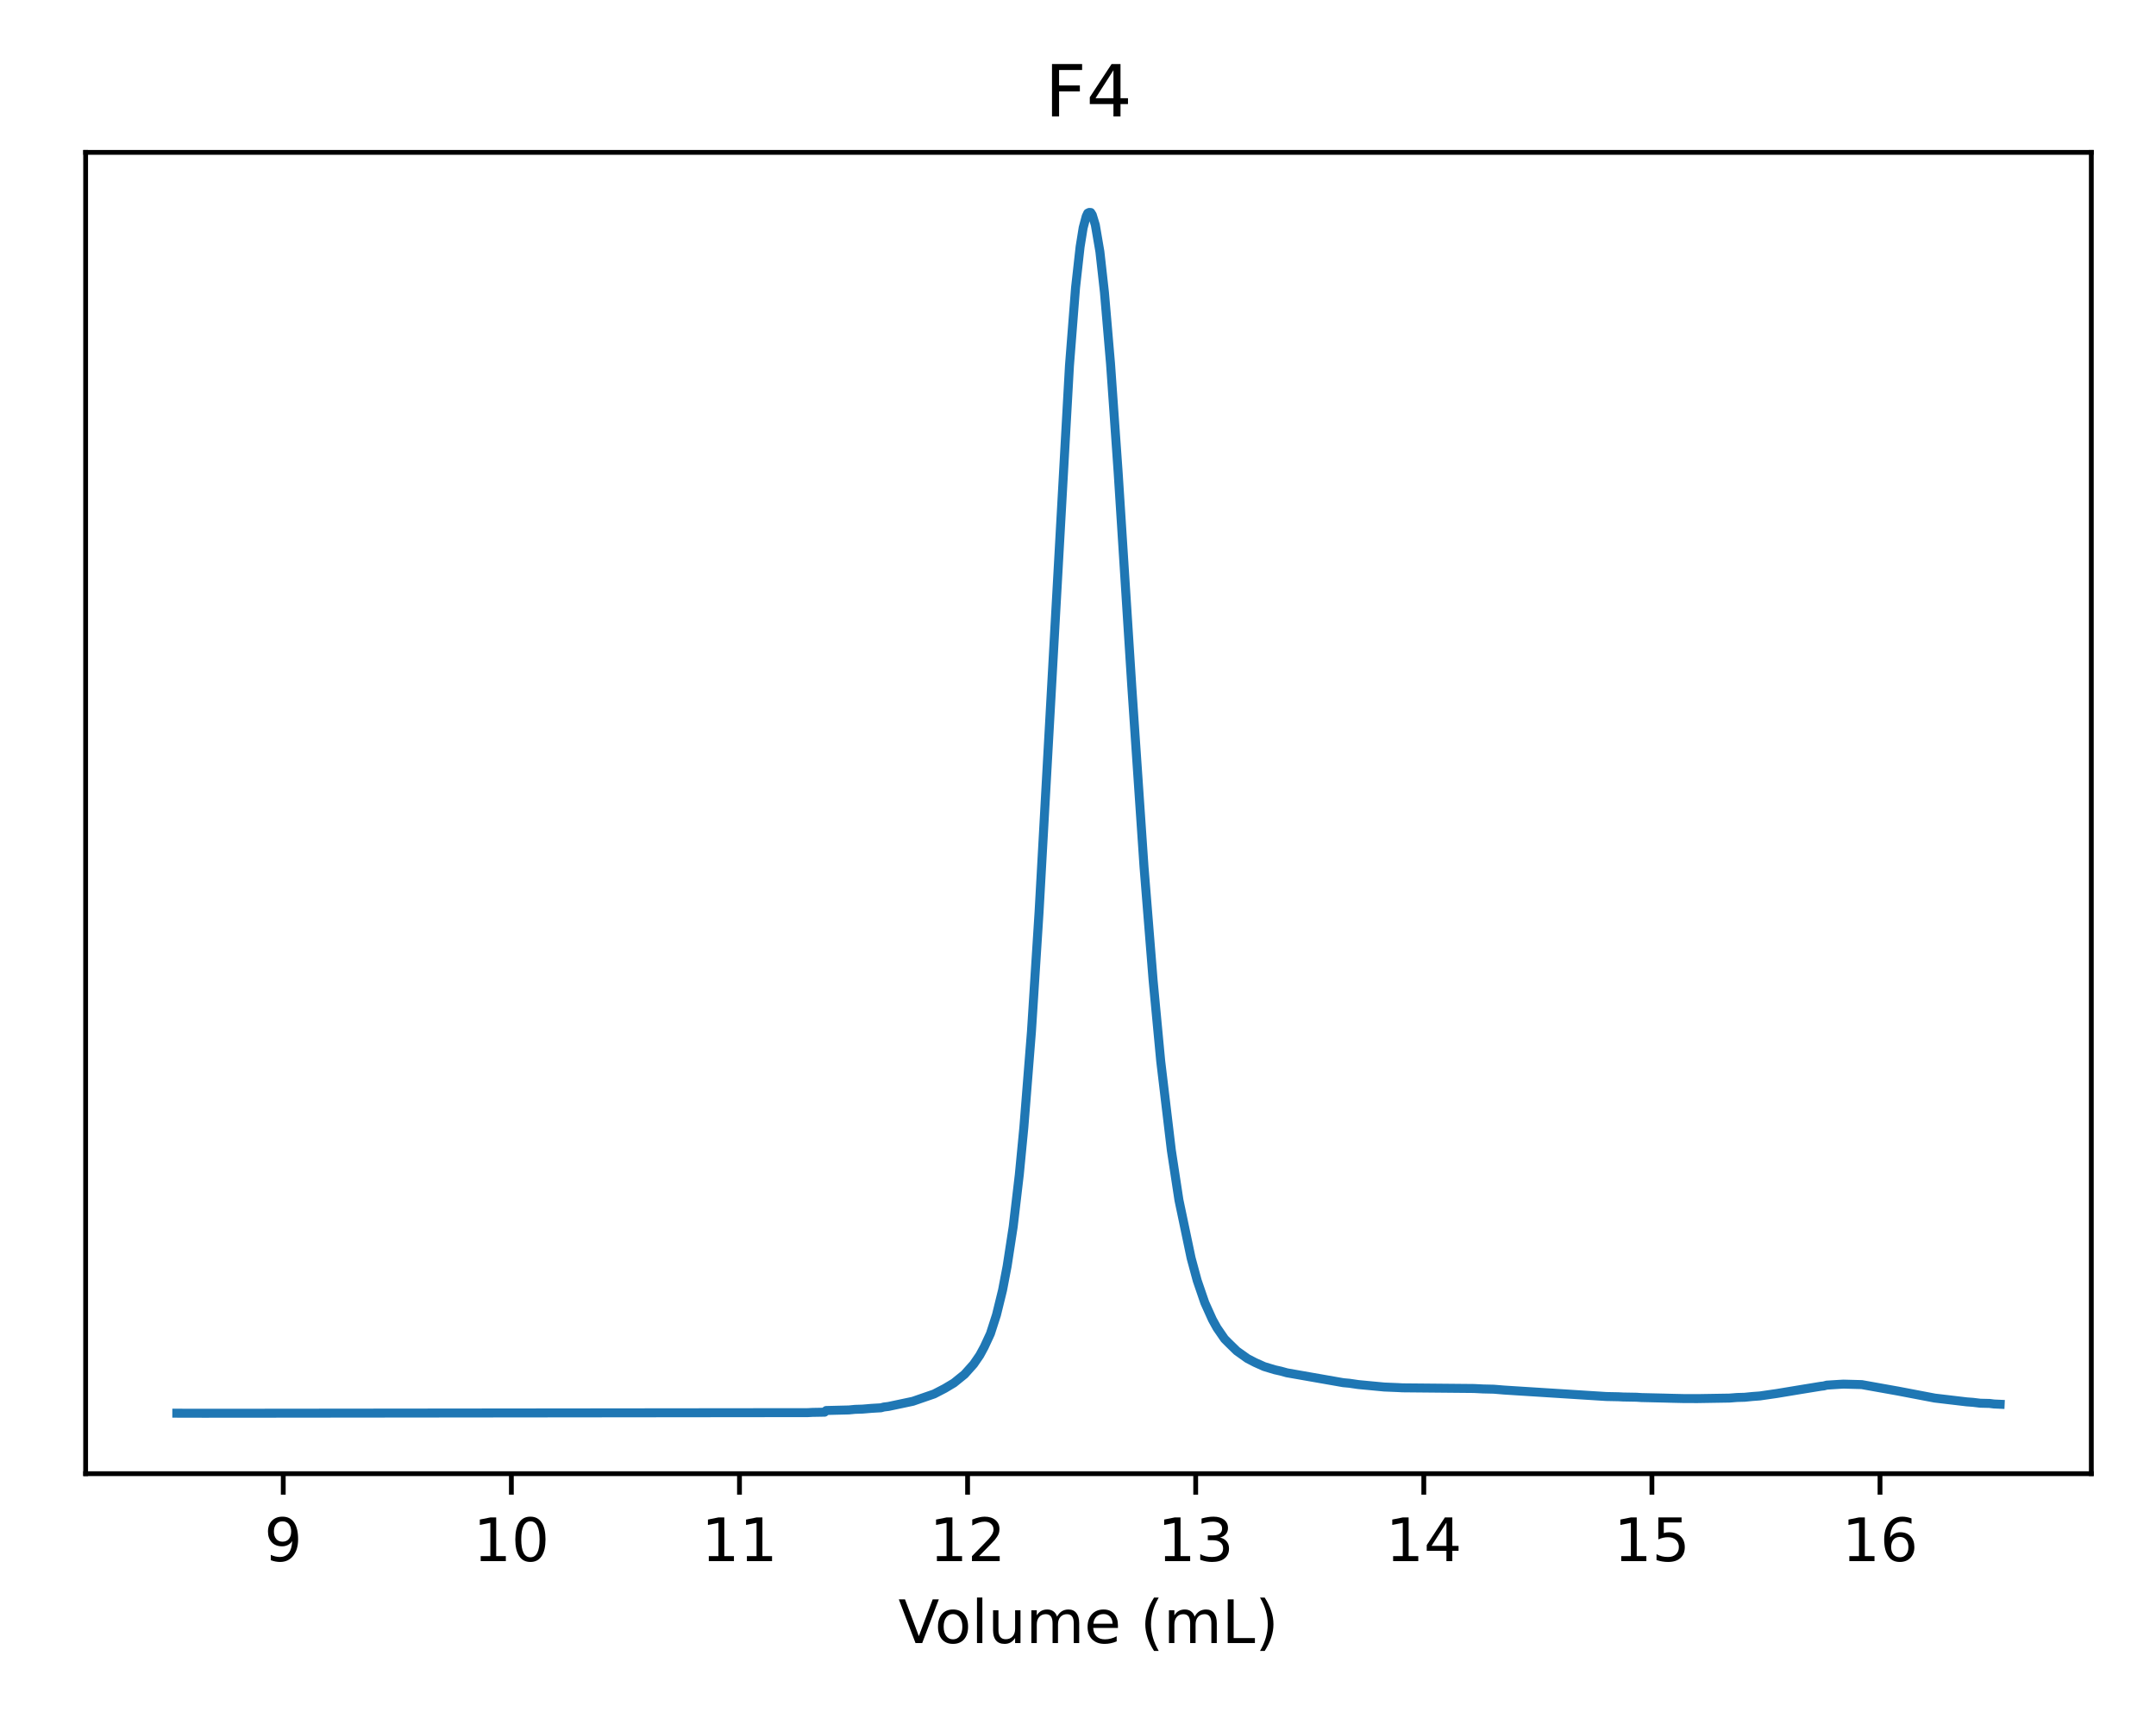
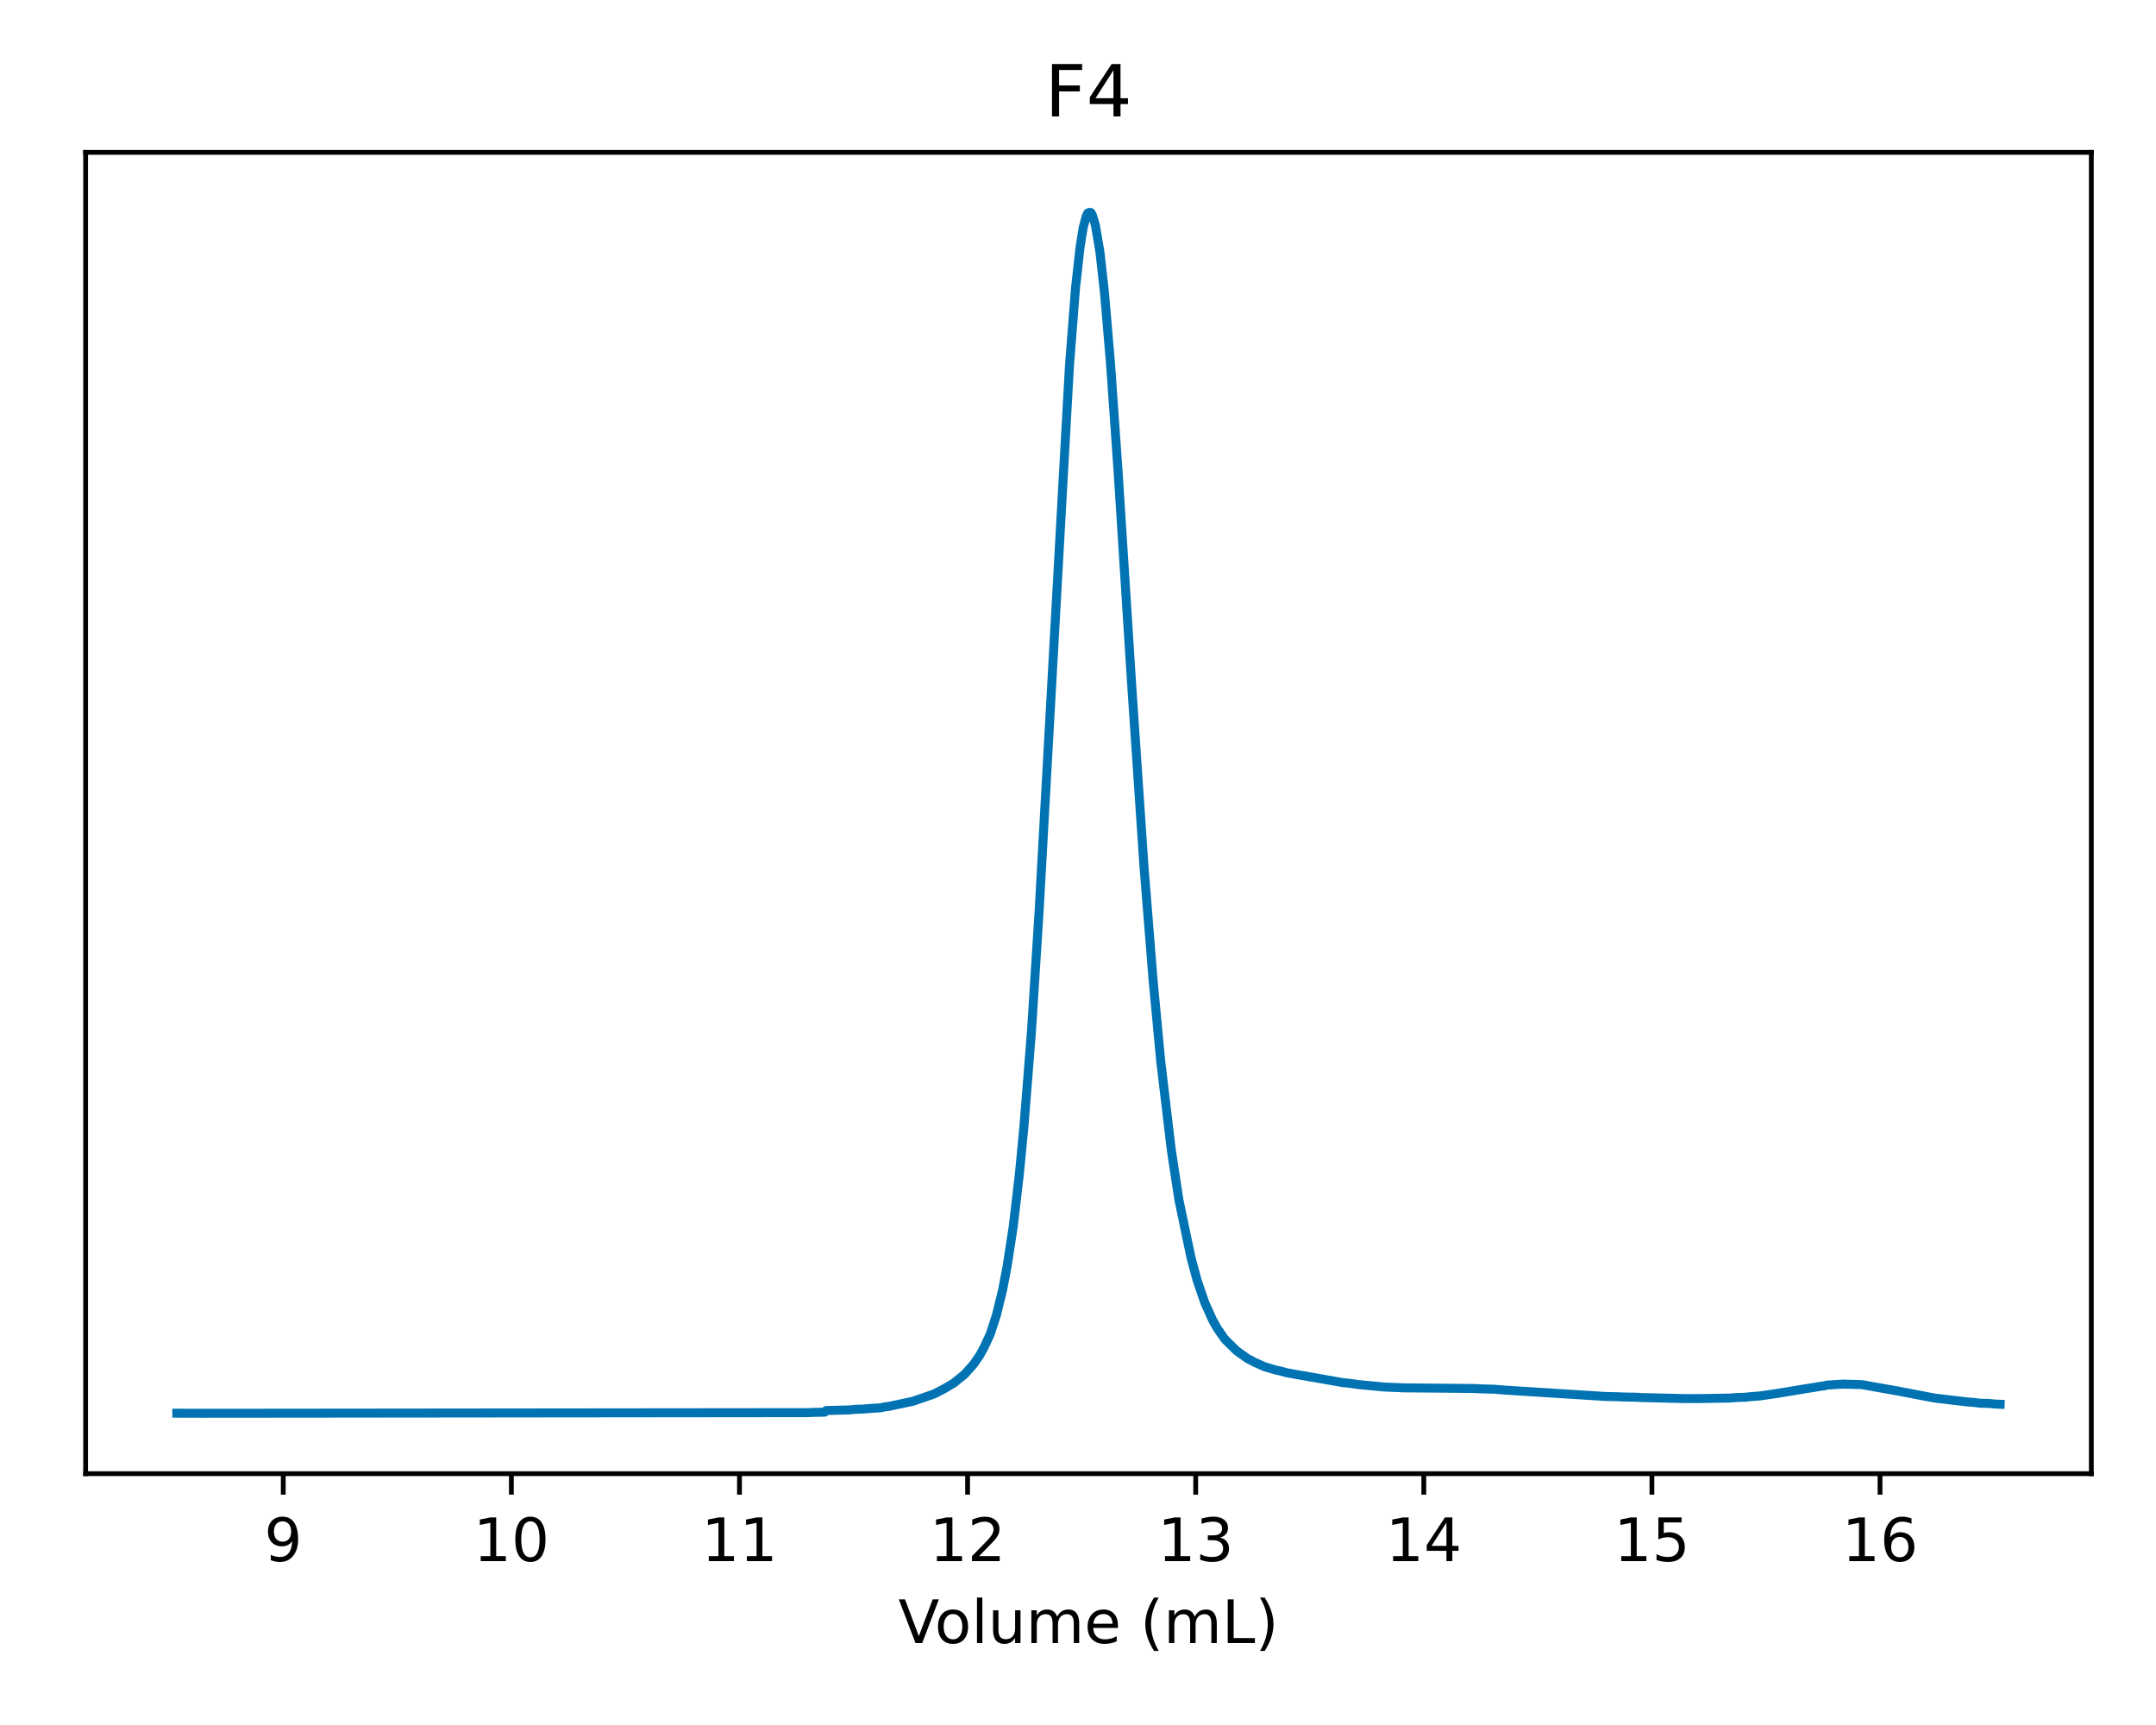
<svg xmlns="http://www.w3.org/2000/svg" xmlns:xlink="http://www.w3.org/1999/xlink" width="360pt" height="288pt" viewBox="0 0 360 288" version="1.1">
  <defs>
    <style type="text/css">*{stroke-linejoin: round; stroke-linecap: butt}</style>
  </defs>
  <g id="figure_1">
    <g id="patch_1">
      <path d="M 0 288  L 360 288  L 360 0  L 0 0  z " style="fill: #ffffff" />
    </g>
    <g id="axes_1">
      <g id="patch_2">
        <path d="M 14.3 246.04  L 349.2 246.04  L 349.2 25.44  L 14.3 25.44  z " style="fill: #ffffff" />
      </g>
      <g id="PolyCollection_1" />
      <g id="matplotlib.axis_1">
        <g id="xtick_1">
          <g id="line2d_1">
            <defs>
-               <path id="m6b6bb16de9" d="M 0 0  L 0 3.5  " style="stroke: #000000; stroke-width: 0.8" />
+               <path id="m9dfc4f3c7f" d="M 0 0  L 0 3.5  " style="stroke: #000000; stroke-width: 0.8" />
            </defs>
            <g>
-               <use xlink:href="#m6b6bb16de9" x="47.297" y="246.04" style="stroke: #000000; stroke-width: 0.8" />
+               <use xlink:href="#m9dfc4f3c7f" x="47.297" y="246.04" style="stroke: #000000; stroke-width: 0.8" />
            </g>
          </g>
          <g id="text_1">
            <g transform="translate(44.11614 260.6384)scale(0.1 -0.1)">
              <defs>
                <path id="DejaVuSans-39" d="M 703 97  L 703 672  Q 941 559 1184 500  Q 1428 441 1663 441  Q 2288 441 2617 861  Q 2947 1281 2994 2138  Q 2813 1869 2534 1725  Q 2256 1581 1919 1581  Q 1219 1581 811 2004  Q 403 2428 403 3163  Q 403 3881 828 4315  Q 1253 4750 1959 4750  Q 2769 4750 3195 4129  Q 3622 3509 3622 2328  Q 3622 1225 3098 567  Q 2575 -91 1691 -91  Q 1453 -91 1209 -44  Q 966 3 703 97  z M 1959 2075  Q 2384 2075 2632 2365  Q 2881 2656 2881 3163  Q 2881 3666 2632 3958  Q 2384 4250 1959 4250  Q 1534 4250 1286 3958  Q 1038 3666 1038 3163  Q 1038 2656 1286 2365  Q 1534 2075 1959 2075  z " transform="scale(0.015625)" />
              </defs>
              <use xlink:href="#DejaVuSans-39" />
            </g>
          </g>
        </g>
        <g id="xtick_2">
          <g id="line2d_2">
            <g>
-               <use xlink:href="#m6b6bb16de9" x="85.386" y="246.04" style="stroke: #000000; stroke-width: 0.8" />
+               <use xlink:href="#m9dfc4f3c7f" x="85.386" y="246.04" style="stroke: #000000; stroke-width: 0.8" />
            </g>
          </g>
          <g id="text_2">
            <g transform="translate(79.02345 260.6384)scale(0.1 -0.1)">
              <defs>
                <path id="DejaVuSans-31" d="M 794 531  L 1825 531  L 1825 4091  L 703 3866  L 703 4441  L 1819 4666  L 2450 4666  L 2450 531  L 3481 531  L 3481 0  L 794 0  L 794 531  z " transform="scale(0.015625)" />
                <path id="DejaVuSans-30" d="M 2034 4250  Q 1547 4250 1301 3770  Q 1056 3291 1056 2328  Q 1056 1369 1301 889  Q 1547 409 2034 409  Q 2525 409 2770 889  Q 3016 1369 3016 2328  Q 3016 3291 2770 3770  Q 2525 4250 2034 4250  z M 2034 4750  Q 2819 4750 3233 4129  Q 3647 3509 3647 2328  Q 3647 1150 3233 529  Q 2819 -91 2034 -91  Q 1250 -91 836 529  Q 422 1150 422 2328  Q 422 3509 836 4129  Q 1250 4750 2034 4750  z " transform="scale(0.015625)" />
              </defs>
              <use xlink:href="#DejaVuSans-31" />
              <use xlink:href="#DejaVuSans-30" x="63.623" />
            </g>
          </g>
        </g>
        <g id="xtick_3">
          <g id="line2d_3">
            <g>
-               <use xlink:href="#m6b6bb16de9" x="123.475" y="246.04" style="stroke: #000000; stroke-width: 0.8" />
+               <use xlink:href="#m9dfc4f3c7f" x="123.475" y="246.04" style="stroke: #000000; stroke-width: 0.8" />
            </g>
          </g>
          <g id="text_3">
            <g transform="translate(117.112 260.6384)scale(0.1 -0.1)">
              <use xlink:href="#DejaVuSans-31" />
              <use xlink:href="#DejaVuSans-31" x="63.623" />
            </g>
          </g>
        </g>
        <g id="xtick_4">
          <g id="line2d_4">
            <g>
-               <use xlink:href="#m6b6bb16de9" x="161.563" y="246.04" style="stroke: #000000; stroke-width: 0.8" />
+               <use xlink:href="#m9dfc4f3c7f" x="161.563" y="246.04" style="stroke: #000000; stroke-width: 0.8" />
            </g>
          </g>
          <g id="text_4">
            <g transform="translate(155.2006 260.6384)scale(0.1 -0.1)">
              <defs>
                <path id="DejaVuSans-32" d="M 1228 531  L 3431 531  L 3431 0  L 469 0  L 469 531  Q 828 903 1448 1529  Q 2069 2156 2228 2338  Q 2531 2678 2651 2914  Q 2772 3150 2772 3378  Q 2772 3750 2511 3984  Q 2250 4219 1831 4219  Q 1534 4219 1204 4116  Q 875 4013 500 3803  L 500 4441  Q 881 4594 1212 4672  Q 1544 4750 1819 4750  Q 2544 4750 2975 4387  Q 3406 4025 3406 3419  Q 3406 3131 3298 2873  Q 3191 2616 2906 2266  Q 2828 2175 2409 1742  Q 1991 1309 1228 531  z " transform="scale(0.015625)" />
              </defs>
              <use xlink:href="#DejaVuSans-31" />
              <use xlink:href="#DejaVuSans-32" x="63.623" />
            </g>
          </g>
        </g>
        <g id="xtick_5">
          <g id="line2d_5">
            <g>
-               <use xlink:href="#m6b6bb16de9" x="199.652" y="246.04" style="stroke: #000000; stroke-width: 0.8" />
+               <use xlink:href="#m9dfc4f3c7f" x="199.652" y="246.04" style="stroke: #000000; stroke-width: 0.8" />
            </g>
          </g>
          <g id="text_5">
            <g transform="translate(193.2891 260.6384)scale(0.1 -0.1)">
              <defs>
                <path id="DejaVuSans-33" d="M 2597 2516  Q 3050 2419 3304 2112  Q 3559 1806 3559 1356  Q 3559 666 3084 287  Q 2609 -91 1734 -91  Q 1441 -91 1130 -33  Q 819 25 488 141  L 488 750  Q 750 597 1062 519  Q 1375 441 1716 441  Q 2309 441 2620 675  Q 2931 909 2931 1356  Q 2931 1769 2642 2001  Q 2353 2234 1838 2234  L 1294 2234  L 1294 2753  L 1863 2753  Q 2328 2753 2575 2939  Q 2822 3125 2822 3475  Q 2822 3834 2567 4026  Q 2313 4219 1838 4219  Q 1578 4219 1281 4162  Q 984 4106 628 3988  L 628 4550  Q 988 4650 1302 4700  Q 1616 4750 1894 4750  Q 2613 4750 3031 4423  Q 3450 4097 3450 3541  Q 3450 3153 3228 2886  Q 3006 2619 2597 2516  z " transform="scale(0.015625)" />
              </defs>
              <use xlink:href="#DejaVuSans-31" />
              <use xlink:href="#DejaVuSans-33" x="63.623" />
            </g>
          </g>
        </g>
        <g id="xtick_6">
          <g id="line2d_6">
            <g>
-               <use xlink:href="#m6b6bb16de9" x="237.74" y="246.04" style="stroke: #000000; stroke-width: 0.8" />
+               <use xlink:href="#m9dfc4f3c7f" x="237.74" y="246.04" style="stroke: #000000; stroke-width: 0.8" />
            </g>
          </g>
          <g id="text_6">
            <g transform="translate(231.3777 260.6384)scale(0.1 -0.1)">
              <defs>
                <path id="DejaVuSans-34" d="M 2419 4116  L 825 1625  L 2419 1625  L 2419 4116  z M 2253 4666  L 3047 4666  L 3047 1625  L 3713 1625  L 3713 1100  L 3047 1100  L 3047 0  L 2419 0  L 2419 1100  L 313 1100  L 313 1709  L 2253 4666  z " transform="scale(0.015625)" />
              </defs>
              <use xlink:href="#DejaVuSans-31" />
              <use xlink:href="#DejaVuSans-34" x="63.623" />
            </g>
          </g>
        </g>
        <g id="xtick_7">
          <g id="line2d_7">
            <g>
-               <use xlink:href="#m6b6bb16de9" x="275.829" y="246.04" style="stroke: #000000; stroke-width: 0.8" />
+               <use xlink:href="#m9dfc4f3c7f" x="275.829" y="246.04" style="stroke: #000000; stroke-width: 0.8" />
            </g>
          </g>
          <g id="text_7">
            <g transform="translate(269.4662 260.6384)scale(0.1 -0.1)">
              <defs>
                <path id="DejaVuSans-35" d="M 691 4666  L 3169 4666  L 3169 4134  L 1269 4134  L 1269 2991  Q 1406 3038 1543 3061  Q 1681 3084 1819 3084  Q 2600 3084 3056 2656  Q 3513 2228 3513 1497  Q 3513 744 3044 326  Q 2575 -91 1722 -91  Q 1428 -91 1123 -41  Q 819 9 494 109  L 494 744  Q 775 591 1075 516  Q 1375 441 1709 441  Q 2250 441 2565 725  Q 2881 1009 2881 1497  Q 2881 1984 2565 2268  Q 2250 2553 1709 2553  Q 1456 2553 1204 2497  Q 953 2441 691 2322  L 691 4666  z " transform="scale(0.015625)" />
              </defs>
              <use xlink:href="#DejaVuSans-31" />
              <use xlink:href="#DejaVuSans-35" x="63.623" />
            </g>
          </g>
        </g>
        <g id="xtick_8">
          <g id="line2d_8">
            <g>
-               <use xlink:href="#m6b6bb16de9" x="313.917" y="246.04" style="stroke: #000000; stroke-width: 0.8" />
+               <use xlink:href="#m9dfc4f3c7f" x="313.917" y="246.04" style="stroke: #000000; stroke-width: 0.8" />
            </g>
          </g>
          <g id="text_8">
            <g transform="translate(307.5548 260.6384)scale(0.1 -0.1)">
              <defs>
                <path id="DejaVuSans-36" d="M 2113 2584  Q 1688 2584 1439 2293  Q 1191 2003 1191 1497  Q 1191 994 1439 701  Q 1688 409 2113 409  Q 2538 409 2786 701  Q 3034 994 3034 1497  Q 3034 2003 2786 2293  Q 2538 2584 2113 2584  z M 3366 4563  L 3366 3988  Q 3128 4100 2886 4159  Q 2644 4219 2406 4219  Q 1781 4219 1451 3797  Q 1122 3375 1075 2522  Q 1259 2794 1537 2939  Q 1816 3084 2150 3084  Q 2853 3084 3261 2657  Q 3669 2231 3669 1497  Q 3669 778 3244 343  Q 2819 -91 2113 -91  Q 1303 -91 875 529  Q 447 1150 447 2328  Q 447 3434 972 4092  Q 1497 4750 2381 4750  Q 2619 4750 2861 4703  Q 3103 4656 3366 4563  z " transform="scale(0.015625)" />
              </defs>
              <use xlink:href="#DejaVuSans-31" />
              <use xlink:href="#DejaVuSans-36" x="63.623" />
            </g>
          </g>
        </g>
        <g id="text_9">
          <g transform="translate(150.0062 274.3166)scale(0.1 -0.1)">
            <defs>
              <path id="DejaVuSans-56" d="M 1831 0  L 50 4666  L 709 4666  L 2188 738  L 3669 4666  L 4325 4666  L 2547 0  L 1831 0  z " transform="scale(0.015625)" />
              <path id="DejaVuSans-6f" d="M 1959 3097  Q 1497 3097 1228 2736  Q 959 2375 959 1747  Q 959 1119 1226 758  Q 1494 397 1959 397  Q 2419 397 2687 759  Q 2956 1122 2956 1747  Q 2956 2369 2687 2733  Q 2419 3097 1959 3097  z M 1959 3584  Q 2709 3584 3137 3096  Q 3566 2609 3566 1747  Q 3566 888 3137 398  Q 2709 -91 1959 -91  Q 1206 -91 779 398  Q 353 888 353 1747  Q 353 2609 779 3096  Q 1206 3584 1959 3584  z " transform="scale(0.015625)" />
              <path id="DejaVuSans-6c" d="M 603 4863  L 1178 4863  L 1178 0  L 603 0  L 603 4863  z " transform="scale(0.015625)" />
              <path id="DejaVuSans-75" d="M 544 1381  L 544 3500  L 1119 3500  L 1119 1403  Q 1119 906 1312 657  Q 1506 409 1894 409  Q 2359 409 2629 706  Q 2900 1003 2900 1516  L 2900 3500  L 3475 3500  L 3475 0  L 2900 0  L 2900 538  Q 2691 219 2414 64  Q 2138 -91 1772 -91  Q 1169 -91 856 284  Q 544 659 544 1381  z M 1991 3584  L 1991 3584  z " transform="scale(0.015625)" />
              <path id="DejaVuSans-6d" d="M 3328 2828  Q 3544 3216 3844 3400  Q 4144 3584 4550 3584  Q 5097 3584 5394 3201  Q 5691 2819 5691 2113  L 5691 0  L 5113 0  L 5113 2094  Q 5113 2597 4934 2840  Q 4756 3084 4391 3084  Q 3944 3084 3684 2787  Q 3425 2491 3425 1978  L 3425 0  L 2847 0  L 2847 2094  Q 2847 2600 2669 2842  Q 2491 3084 2119 3084  Q 1678 3084 1418 2786  Q 1159 2488 1159 1978  L 1159 0  L 581 0  L 581 3500  L 1159 3500  L 1159 2956  Q 1356 3278 1631 3431  Q 1906 3584 2284 3584  Q 2666 3584 2933 3390  Q 3200 3197 3328 2828  z " transform="scale(0.015625)" />
              <path id="DejaVuSans-65" d="M 3597 1894  L 3597 1613  L 953 1613  Q 991 1019 1311 708  Q 1631 397 2203 397  Q 2534 397 2845 478  Q 3156 559 3463 722  L 3463 178  Q 3153 47 2828 -22  Q 2503 -91 2169 -91  Q 1331 -91 842 396  Q 353 884 353 1716  Q 353 2575 817 3079  Q 1281 3584 2069 3584  Q 2775 3584 3186 3129  Q 3597 2675 3597 1894  z M 3022 2063  Q 3016 2534 2758 2815  Q 2500 3097 2075 3097  Q 1594 3097 1305 2825  Q 1016 2553 972 2059  L 3022 2063  z " transform="scale(0.015625)" />
              <path id="DejaVuSans-20" transform="scale(0.015625)" />
              <path id="DejaVuSans-28" d="M 1984 4856  Q 1566 4138 1362 3434  Q 1159 2731 1159 2009  Q 1159 1288 1364 580  Q 1569 -128 1984 -844  L 1484 -844  Q 1016 -109 783 600  Q 550 1309 550 2009  Q 550 2706 781 3412  Q 1013 4119 1484 4856  L 1984 4856  z " transform="scale(0.015625)" />
              <path id="DejaVuSans-4c" d="M 628 4666  L 1259 4666  L 1259 531  L 3531 531  L 3531 0  L 628 0  L 628 4666  z " transform="scale(0.015625)" />
              <path id="DejaVuSans-29" d="M 513 4856  L 1013 4856  Q 1481 4119 1714 3412  Q 1947 2706 1947 2009  Q 1947 1309 1714 600  Q 1481 -109 1013 -844  L 513 -844  Q 928 -128 1133 580  Q 1338 1288 1338 2009  Q 1338 2731 1133 3434  Q 928 4138 513 4856  z " transform="scale(0.015625)" />
            </defs>
            <use xlink:href="#DejaVuSans-56" />
            <use xlink:href="#DejaVuSans-6f" x="60.658" />
            <use xlink:href="#DejaVuSans-6c" x="121.84" />
            <use xlink:href="#DejaVuSans-75" x="149.623" />
            <use xlink:href="#DejaVuSans-6d" x="213.002" />
            <use xlink:href="#DejaVuSans-65" x="310.414" />
            <use xlink:href="#DejaVuSans-20" x="371.938" />
            <use xlink:href="#DejaVuSans-28" x="403.725" />
            <use xlink:href="#DejaVuSans-6d" x="442.738" />
            <use xlink:href="#DejaVuSans-4c" x="540.15" />
            <use xlink:href="#DejaVuSans-29" x="595.863" />
          </g>
        </g>
      </g>
      <g id="line2d_9">
-         <path d="M 29.523 235.943  L 34.347 235.954  L 36.633 235.948  L 41.457 235.948  L 134.901 235.849  L 135.663 235.808  L 137.694 235.773  L 137.948 235.493  L 141.757 235.399  L 142.773 235.3  L 144.042 235.259  L 145.566 235.13  L 147.089 235.043  L 147.597 234.908  L 148.359 234.815  L 152.422 233.956  L 155.977 232.729  L 157.754 231.806  L 159.278 230.895  L 161.055 229.457  L 162.579 227.751  L 163.594 226.273  L 164.356 224.865  L 165.372 222.674  L 166.388 219.53  L 167.403 215.394  L 168.165 211.403  L 169.181 204.795  L 170.196 196.142  L 170.958 188.243  L 172.228 172.216  L 173.497 152.298  L 174.767 129.418  L 178.576 61.029  L 179.592 48.023  L 180.353 41.193  L 180.861 38.032  L 181.369 36.127  L 181.623 35.584  L 181.877 35.467  L 182.131 35.479  L 182.385 35.882  L 182.893 37.553  L 183.654 42.005  L 184.416 48.824  L 185.432 60.731  L 186.702 78.849  L 188.987 114.706  L 191.018 144.668  L 192.542 163.68  L 193.811 177.165  L 195.589 192.07  L 196.858 200.384  L 198.89 210.054  L 199.906 213.805  L 201.175 217.503  L 202.445 220.319  L 203.207 221.698  L 204.476 223.539  L 205.238 224.304  L 206.508 225.543  L 208.285 226.81  L 209.555 227.471  L 211.078 228.154  L 212.856 228.692  L 213.871 228.92  L 214.887 229.2  L 224.282 230.848  L 225.298 230.941  L 226.821 231.163  L 231.138 231.572  L 233.423 231.666  L 234.185 231.707  L 246.12 231.818  L 247.643 231.894  L 249.421 231.935  L 251.198 232.081  L 252.468 232.162  L 268.211 233.156  L 270.242 233.197  L 271.004 233.237  L 273.29 233.278  L 274.051 233.331  L 277.86 233.419  L 279.13 233.454  L 281.161 233.5  L 283.446 233.506  L 288.779 233.419  L 290.048 233.319  L 291.318 233.284  L 292.588 233.156  L 293.857 233.062  L 296.65 232.659  L 300.713 231.987  L 304.014 231.45  L 304.522 231.391  L 305.03 231.257  L 307.061 231.128  L 307.823 231.087  L 310.87 231.169  L 316.964 232.256  L 323.059 233.419  L 328.391 234.05  L 329.407 234.126  L 330.676 234.277  L 332.2 234.312  L 332.962 234.406  L 333.977 234.453  L 333.977 234.453  " clip-path="url(#pfc9d896e6c)" style="fill: none; stroke: #1f77b4; stroke-width: 1.5; stroke-linecap: square" />
+         <path d="M 29.523 235.943  L 34.347 235.954  L 36.633 235.948  L 41.457 235.948  L 134.901 235.849  L 135.663 235.808  L 137.694 235.773  L 137.948 235.493  L 141.757 235.399  L 142.773 235.3  L 144.042 235.259  L 145.566 235.13  L 147.089 235.043  L 147.597 234.908  L 148.359 234.815  L 152.422 233.956  L 155.977 232.729  L 157.754 231.806  L 159.278 230.895  L 161.055 229.457  L 162.579 227.751  L 163.594 226.273  L 164.356 224.865  L 165.372 222.674  L 166.388 219.53  L 167.403 215.394  L 168.165 211.403  L 169.181 204.795  L 170.196 196.142  L 170.958 188.243  L 172.228 172.216  L 173.497 152.298  L 174.767 129.418  L 178.576 61.029  L 179.592 48.023  L 180.353 41.193  L 180.861 38.032  L 181.369 36.127  L 181.623 35.584  L 181.877 35.467  L 182.131 35.479  L 182.385 35.882  L 182.893 37.553  L 183.654 42.005  L 184.416 48.824  L 185.432 60.731  L 186.702 78.849  L 188.987 114.706  L 191.018 144.668  L 192.542 163.68  L 193.811 177.165  L 195.589 192.07  L 196.858 200.384  L 198.89 210.054  L 199.906 213.805  L 201.175 217.503  L 202.445 220.319  L 203.207 221.698  L 204.476 223.539  L 205.238 224.304  L 206.508 225.543  L 208.285 226.81  L 209.555 227.471  L 211.078 228.154  L 212.856 228.692  L 213.871 228.92  L 214.887 229.2  L 224.282 230.848  L 225.298 230.941  L 226.821 231.163  L 231.138 231.572  L 233.423 231.666  L 234.185 231.707  L 246.12 231.818  L 247.643 231.894  L 249.421 231.935  L 251.198 232.081  L 252.468 232.162  L 268.211 233.156  L 270.242 233.197  L 271.004 233.237  L 273.29 233.278  L 274.051 233.331  L 277.86 233.419  L 279.13 233.454  L 281.161 233.5  L 283.446 233.506  L 288.779 233.419  L 290.048 233.319  L 291.318 233.284  L 292.588 233.156  L 293.857 233.062  L 296.65 232.659  L 300.713 231.987  L 304.014 231.45  L 304.522 231.391  L 305.03 231.257  L 307.061 231.128  L 307.823 231.087  L 310.87 231.169  L 316.964 232.256  L 323.059 233.419  L 328.391 234.05  L 329.407 234.126  L 330.676 234.277  L 332.2 234.312  L 332.962 234.406  L 333.977 234.453  L 333.977 234.453  " clip-path="url(#pdc2819b8b3)" style="fill: none; stroke: #0173b2; stroke-width: 1.5; stroke-linecap: square" />
      </g>
      <g id="patch_3">
        <path d="M 14.3 246.04  L 14.3 25.44  " style="fill: none; stroke: #000000; stroke-width: 0.8; stroke-linejoin: miter; stroke-linecap: square" />
      </g>
      <g id="patch_4">
        <path d="M 349.2 246.04  L 349.2 25.44  " style="fill: none; stroke: #000000; stroke-width: 0.8; stroke-linejoin: miter; stroke-linecap: square" />
      </g>
      <g id="patch_5">
        <path d="M 14.3 246.04  L 349.2 246.04  " style="fill: none; stroke: #000000; stroke-width: 0.8; stroke-linejoin: miter; stroke-linecap: square" />
      </g>
      <g id="patch_6">
        <path d="M 14.3 25.44  L 349.2 25.44  " style="fill: none; stroke: #000000; stroke-width: 0.8; stroke-linejoin: miter; stroke-linecap: square" />
      </g>
      <g id="text_10">
        <g transform="translate(174.4816 19.44)scale(0.12 -0.12)">
          <defs>
            <path id="DejaVuSans-46" d="M 628 4666  L 3309 4666  L 3309 4134  L 1259 4134  L 1259 2759  L 3109 2759  L 3109 2228  L 1259 2228  L 1259 0  L 628 0  L 628 4666  z " transform="scale(0.015625)" />
          </defs>
          <use xlink:href="#DejaVuSans-46" />
          <use xlink:href="#DejaVuSans-34" x="57.52" />
        </g>
      </g>
    </g>
  </g>
  <defs>
-     <clipPath id="pfc9d896e6c">
+     <clipPath id="pdc2819b8b3">
      <rect x="14.3" y="25.44" width="334.9" height="220.6" />
    </clipPath>
  </defs>
</svg>
